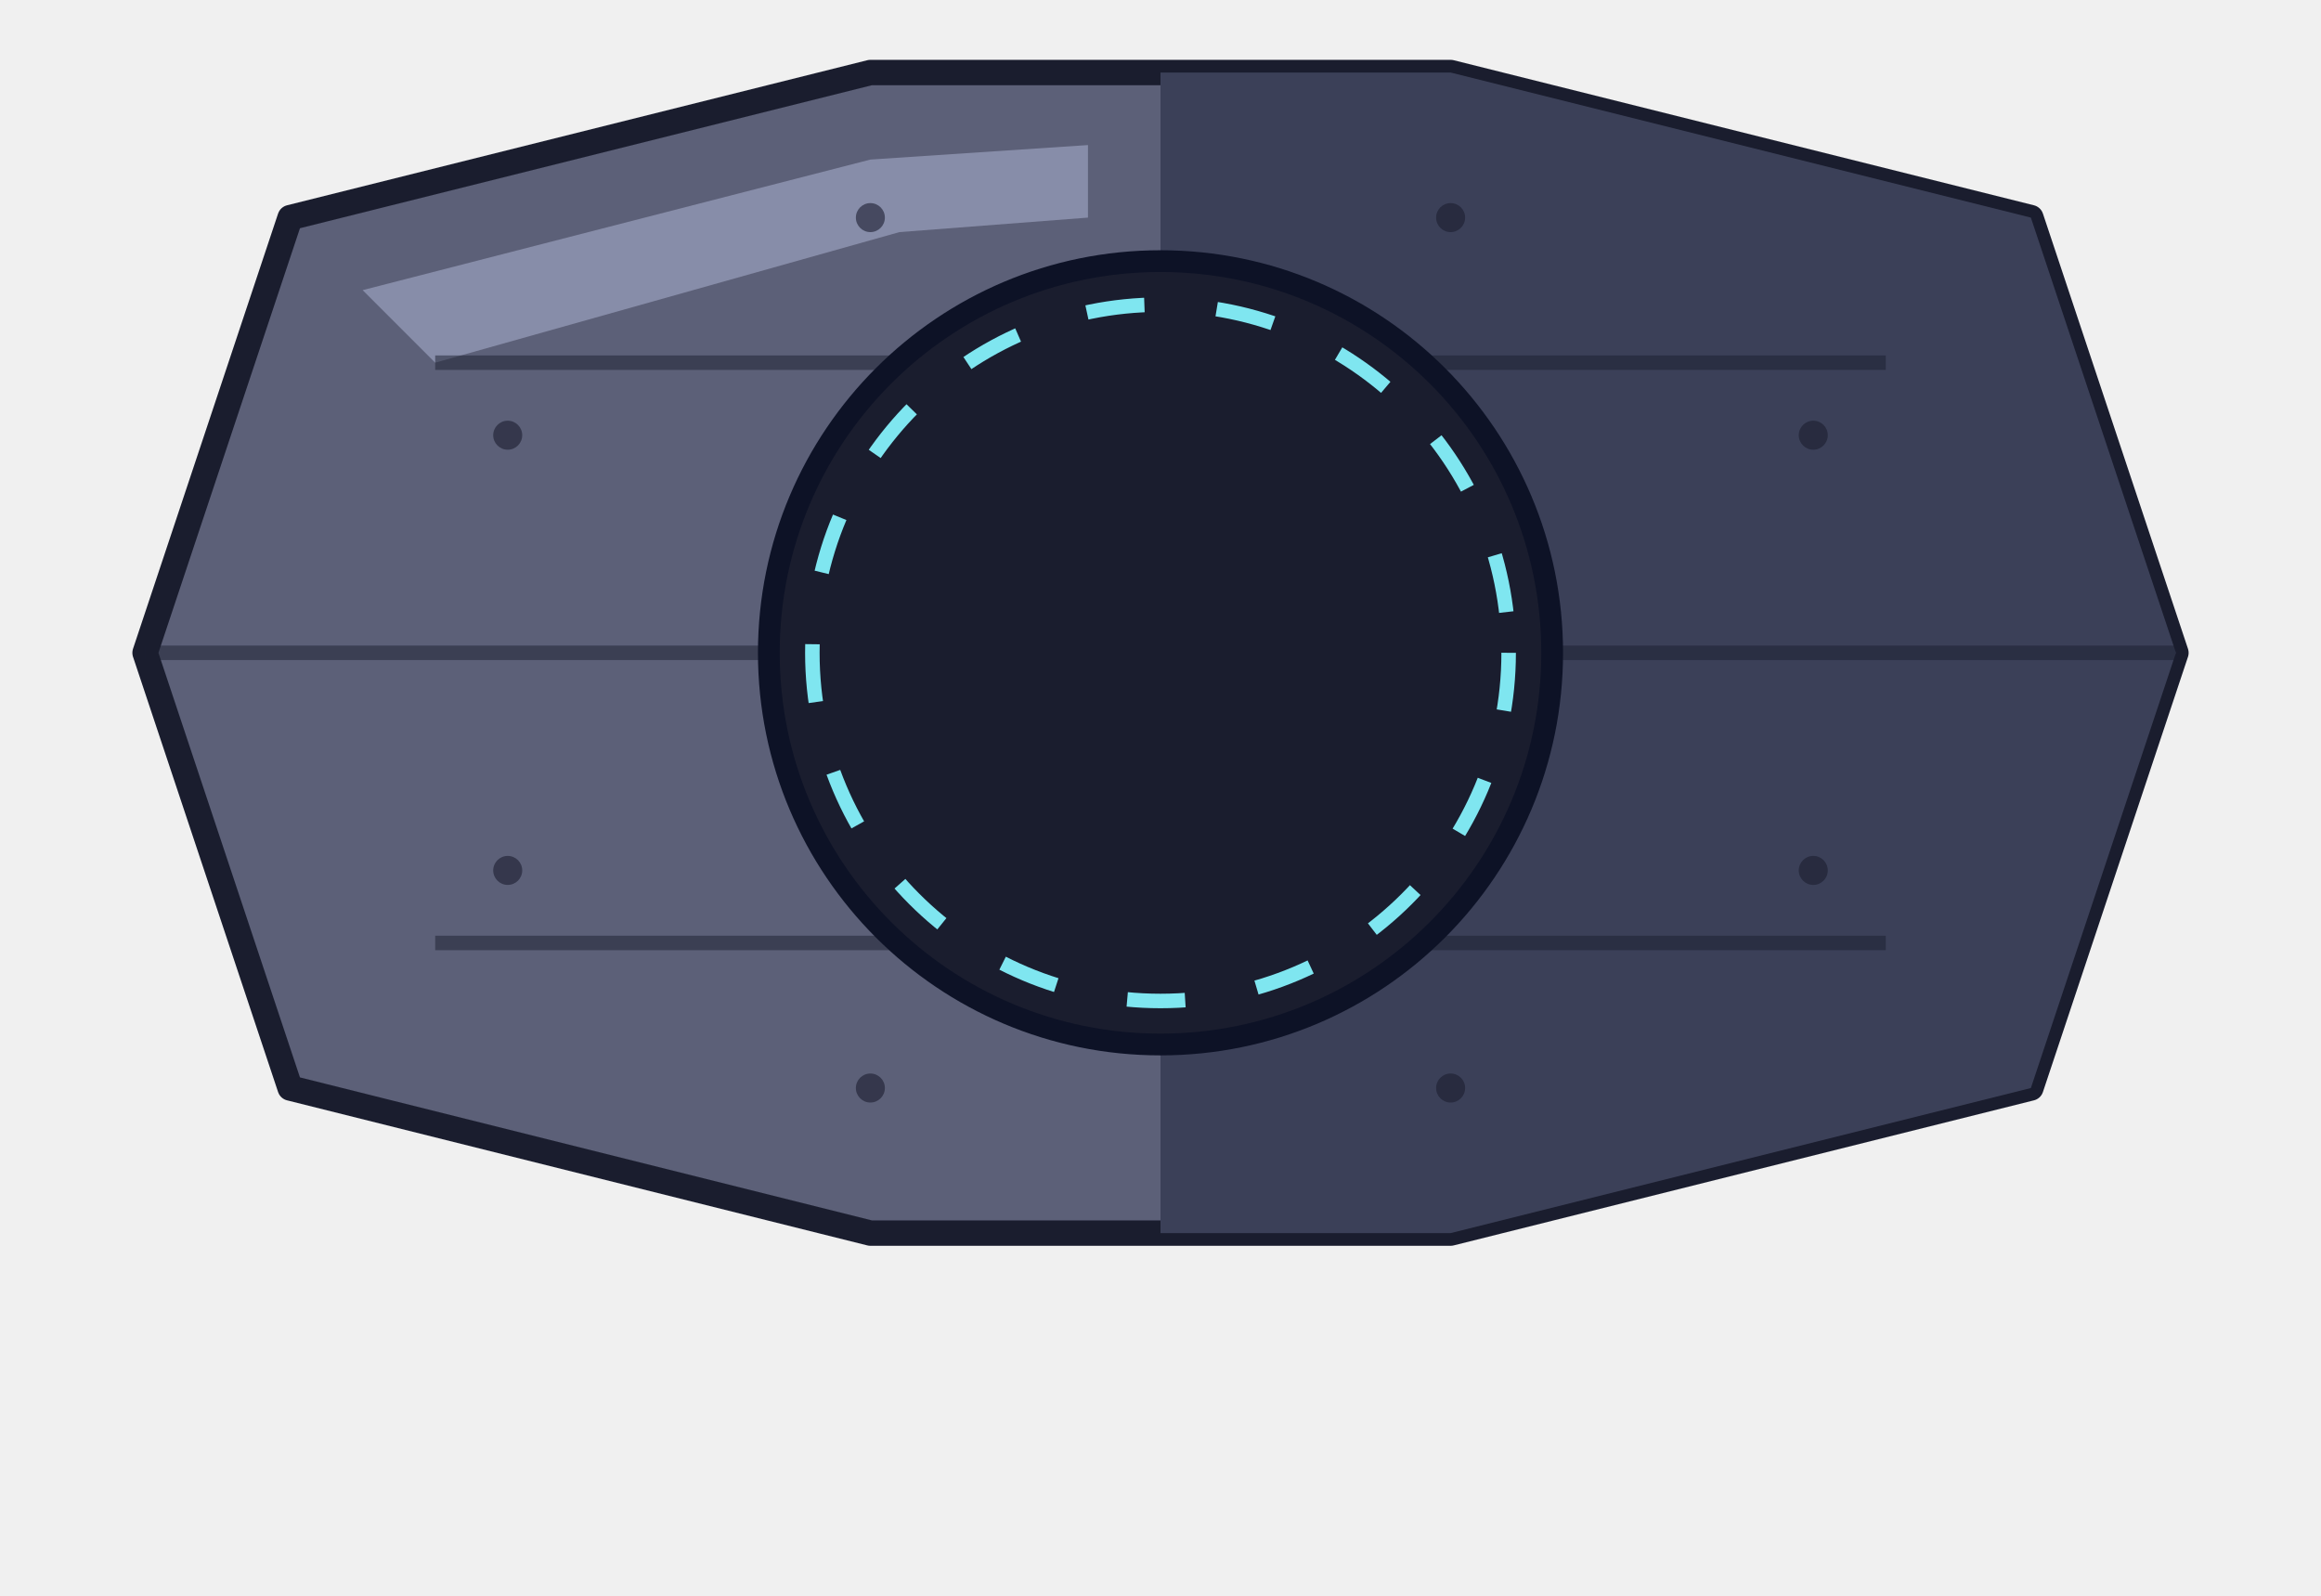
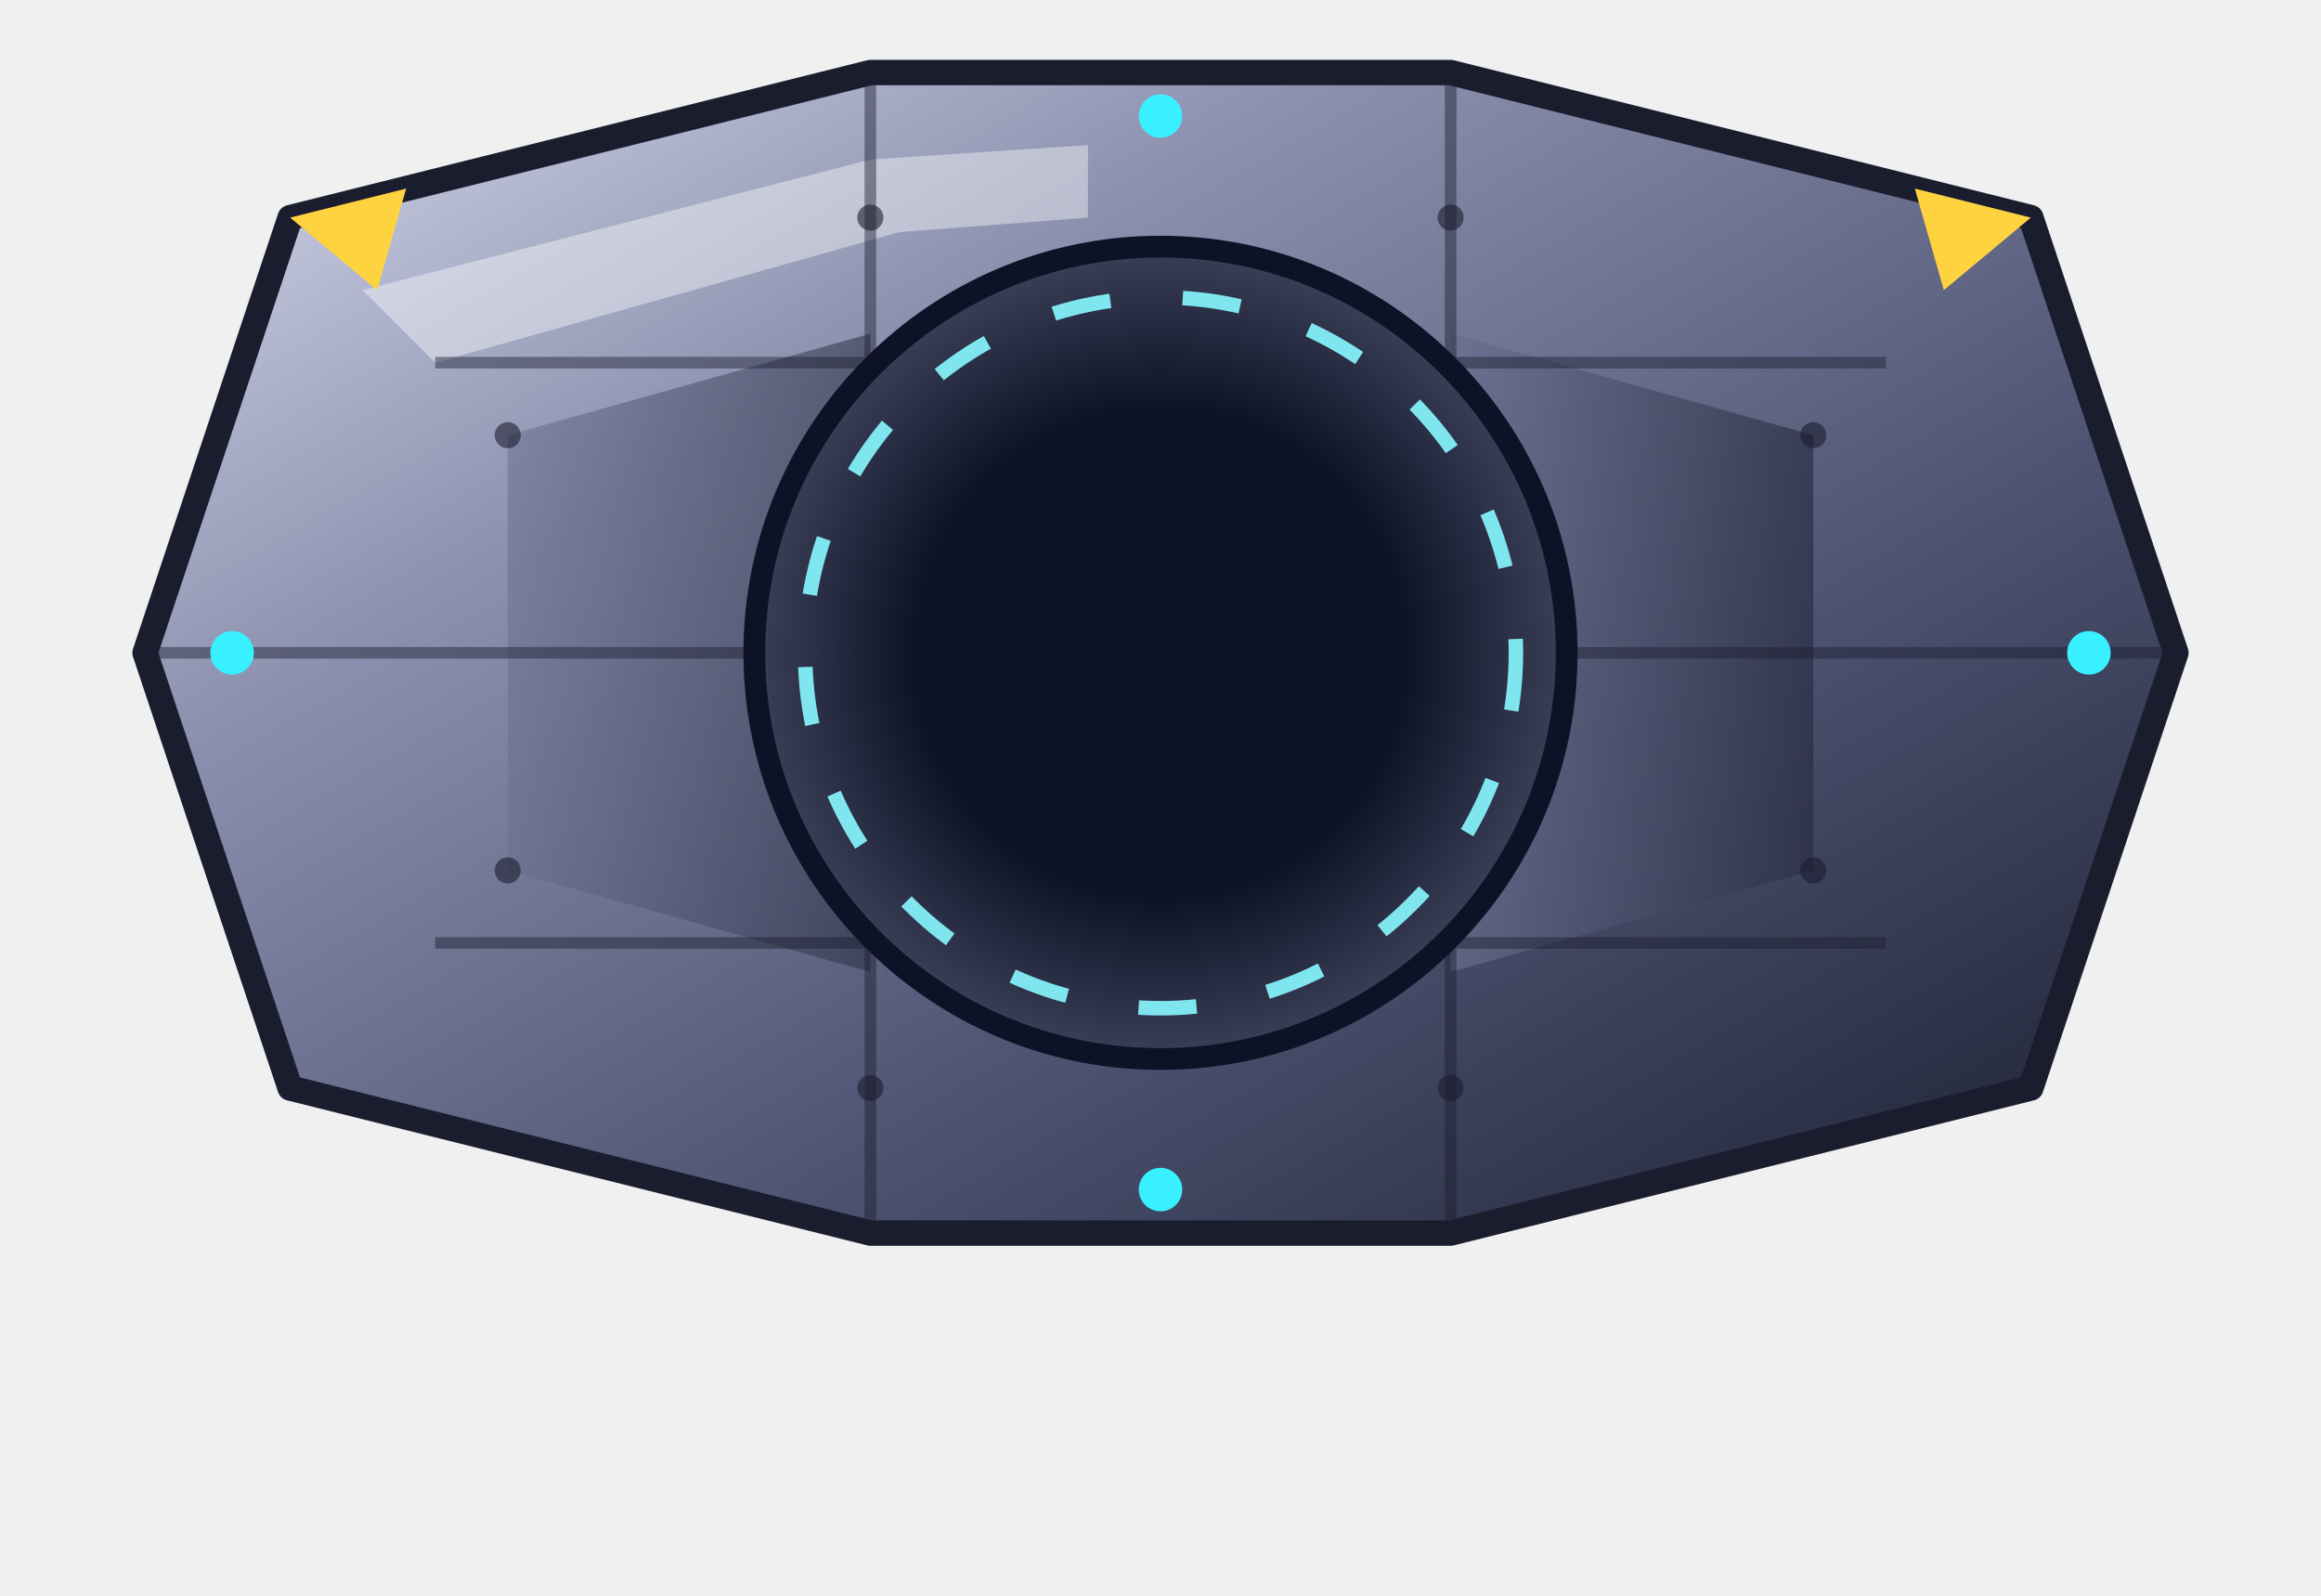
<svg xmlns="http://www.w3.org/2000/svg" viewBox="0 0 320 220">
-   <path d="M40 30 L120 10 L200 10 L280 30 L300 90 L280 150 L200 170 L120 170 L40 150 L20 90 Z" fill="#5c6078" stroke="#1a1d2e" stroke-width="3.5" stroke-linejoin="round" />
-   <path d="M160 10 L200 10 L280 30 L300 90 L280 150 L200 170 L160 170 Z" fill="#3b4058" />
-   <path d="M50 40 L120 22 L150 20 L150 30 L124 32 L60 50 Z" fill="#9aa0bd" opacity="0.7" />
-   <path d="M20 90 L300 90 M60 50 L260 50 M60 130 L260 130" stroke="#1a1d2e" stroke-width="2" opacity="0.5" />
+   <defs>
+     <linearGradient id="co-hull" x1="0" y1="0" x2="1" y2="1">
+       <stop offset="0" stop-color="#d8dcef" />
+       <stop offset="0.3" stop-color="#8a90ad" />
+       <stop offset="0.65" stop-color="#4c5270" />
+       <stop offset="1" stop-color="#1a1d2e" />
+     </linearGradient>
+     <linearGradient id="co-plate" x1="0" x2="1">
+       <stop offset="0" stop-color="#6a7090" />
+       <stop offset="1" stop-color="#2a2e44" />
+     </linearGradient>
+     <radialGradient id="co-socket" cx="0.5" cy="0.5">
+       <stop offset="0.6" stop-color="#0d1226" />
+       <stop offset="1" stop-color="#3b4058" />
+     </radialGradient>
+   </defs>
+   <path d="M40 30 L120 10 L200 10 L280 30 L300 90 L280 150 L200 170 L120 170 L40 150 L20 90 Z" fill="url(#co-hull)" stroke="#1a1d2e" stroke-width="3.5" stroke-linejoin="round" />
+   <path d="M50 40 L120 22 L150 20 L150 30 L124 32 L60 50 Z" fill="#ffffff" opacity="0.4" />
+   <path d="M70 60 L120 46 L120 134 L70 120 Z" fill="url(#co-plate)" opacity="0.55" />
+   <path d="M250 60 L200 46 L200 134 L250 120 Z" fill="url(#co-plate)" opacity="0.7" />
+   <path d="M20 90 L300 90 M60 50 L260 50 M60 130 L260 130 M120 10 L120 170 M200 10 L200 170" stroke="#1a1d2e" stroke-width="1.6" opacity="0.45" />
  <g fill="#1a1d2e" opacity="0.6">
-     <circle cx="70" cy="60" r="2" />
-     <circle cx="250" cy="60" r="2" />
-     <circle cx="70" cy="120" r="2" />
-     <circle cx="250" cy="120" r="2" />
-     <circle cx="120" cy="30" r="2" />
-     <circle cx="200" cy="30" r="2" />
-     <circle cx="120" cy="150" r="2" />
-     <circle cx="200" cy="150" r="2" />
+     <circle cx="70" cy="60" r="1.8" />
+     <circle cx="250" cy="60" r="1.8" />
+     <circle cx="70" cy="120" r="1.8" />
+     <circle cx="250" cy="120" r="1.8" />
+     <circle cx="120" cy="30" r="1.8" />
+     <circle cx="200" cy="30" r="1.8" />
+     <circle cx="120" cy="150" r="1.8" />
+     <circle cx="200" cy="150" r="1.8" />
  </g>
-   <circle cx="160" cy="90" r="54" fill="#1a1d2e" stroke="#0d1226" stroke-width="3" />
-   <circle cx="160" cy="90" r="48" fill="none" stroke="#7fe6f0" stroke-width="2" stroke-dasharray="8 10" />
+   <path d="M40 30 L56 26 L52 40 Z M280 30 L264 26 L268 40 Z" fill="#ffd23f" />
+   <g fill="#38f0ff">
+     <circle cx="32" cy="90" r="3" />
+     <circle cx="288" cy="90" r="3" />
+     <circle cx="160" cy="16" r="3" />
+     <circle cx="160" cy="164" r="3" />
+   </g>
+   <circle cx="160" cy="90" r="56" fill="url(#co-socket)" stroke="#0d1226" stroke-width="3" />
+   <circle cx="160" cy="90" r="49" fill="none" stroke="#7fe6f0" stroke-width="2" stroke-dasharray="8 10" />
</svg>
